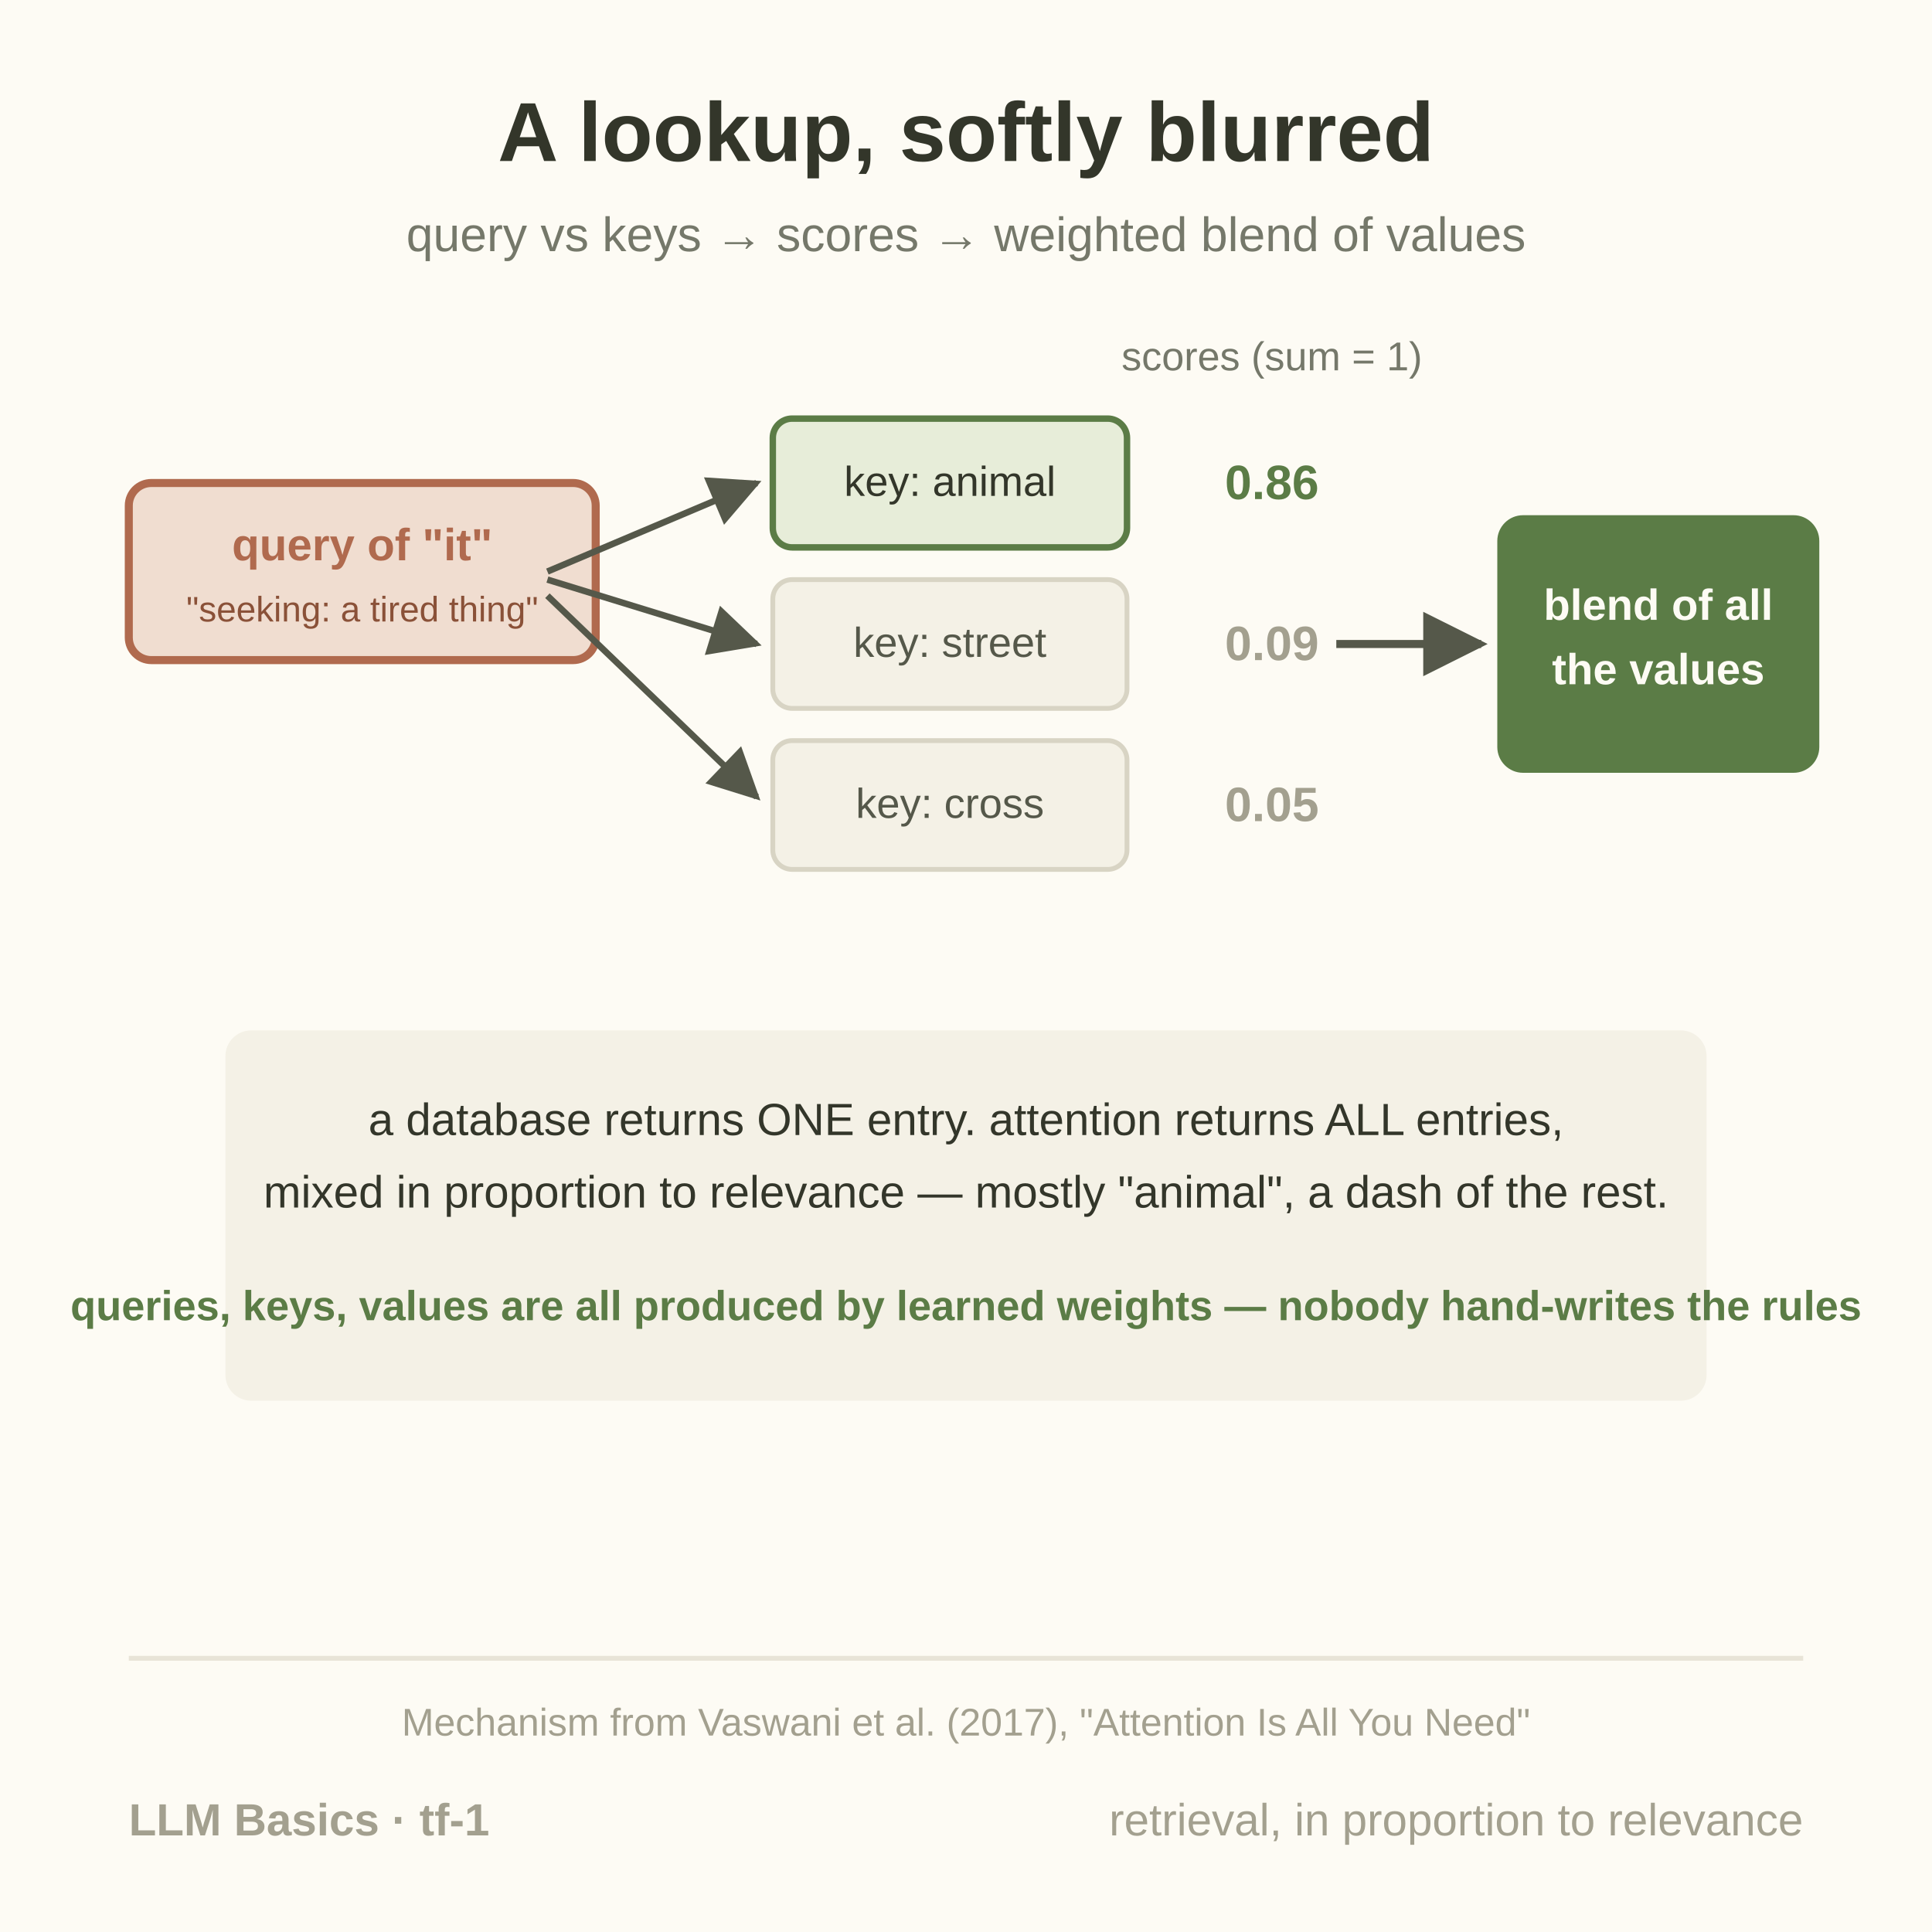
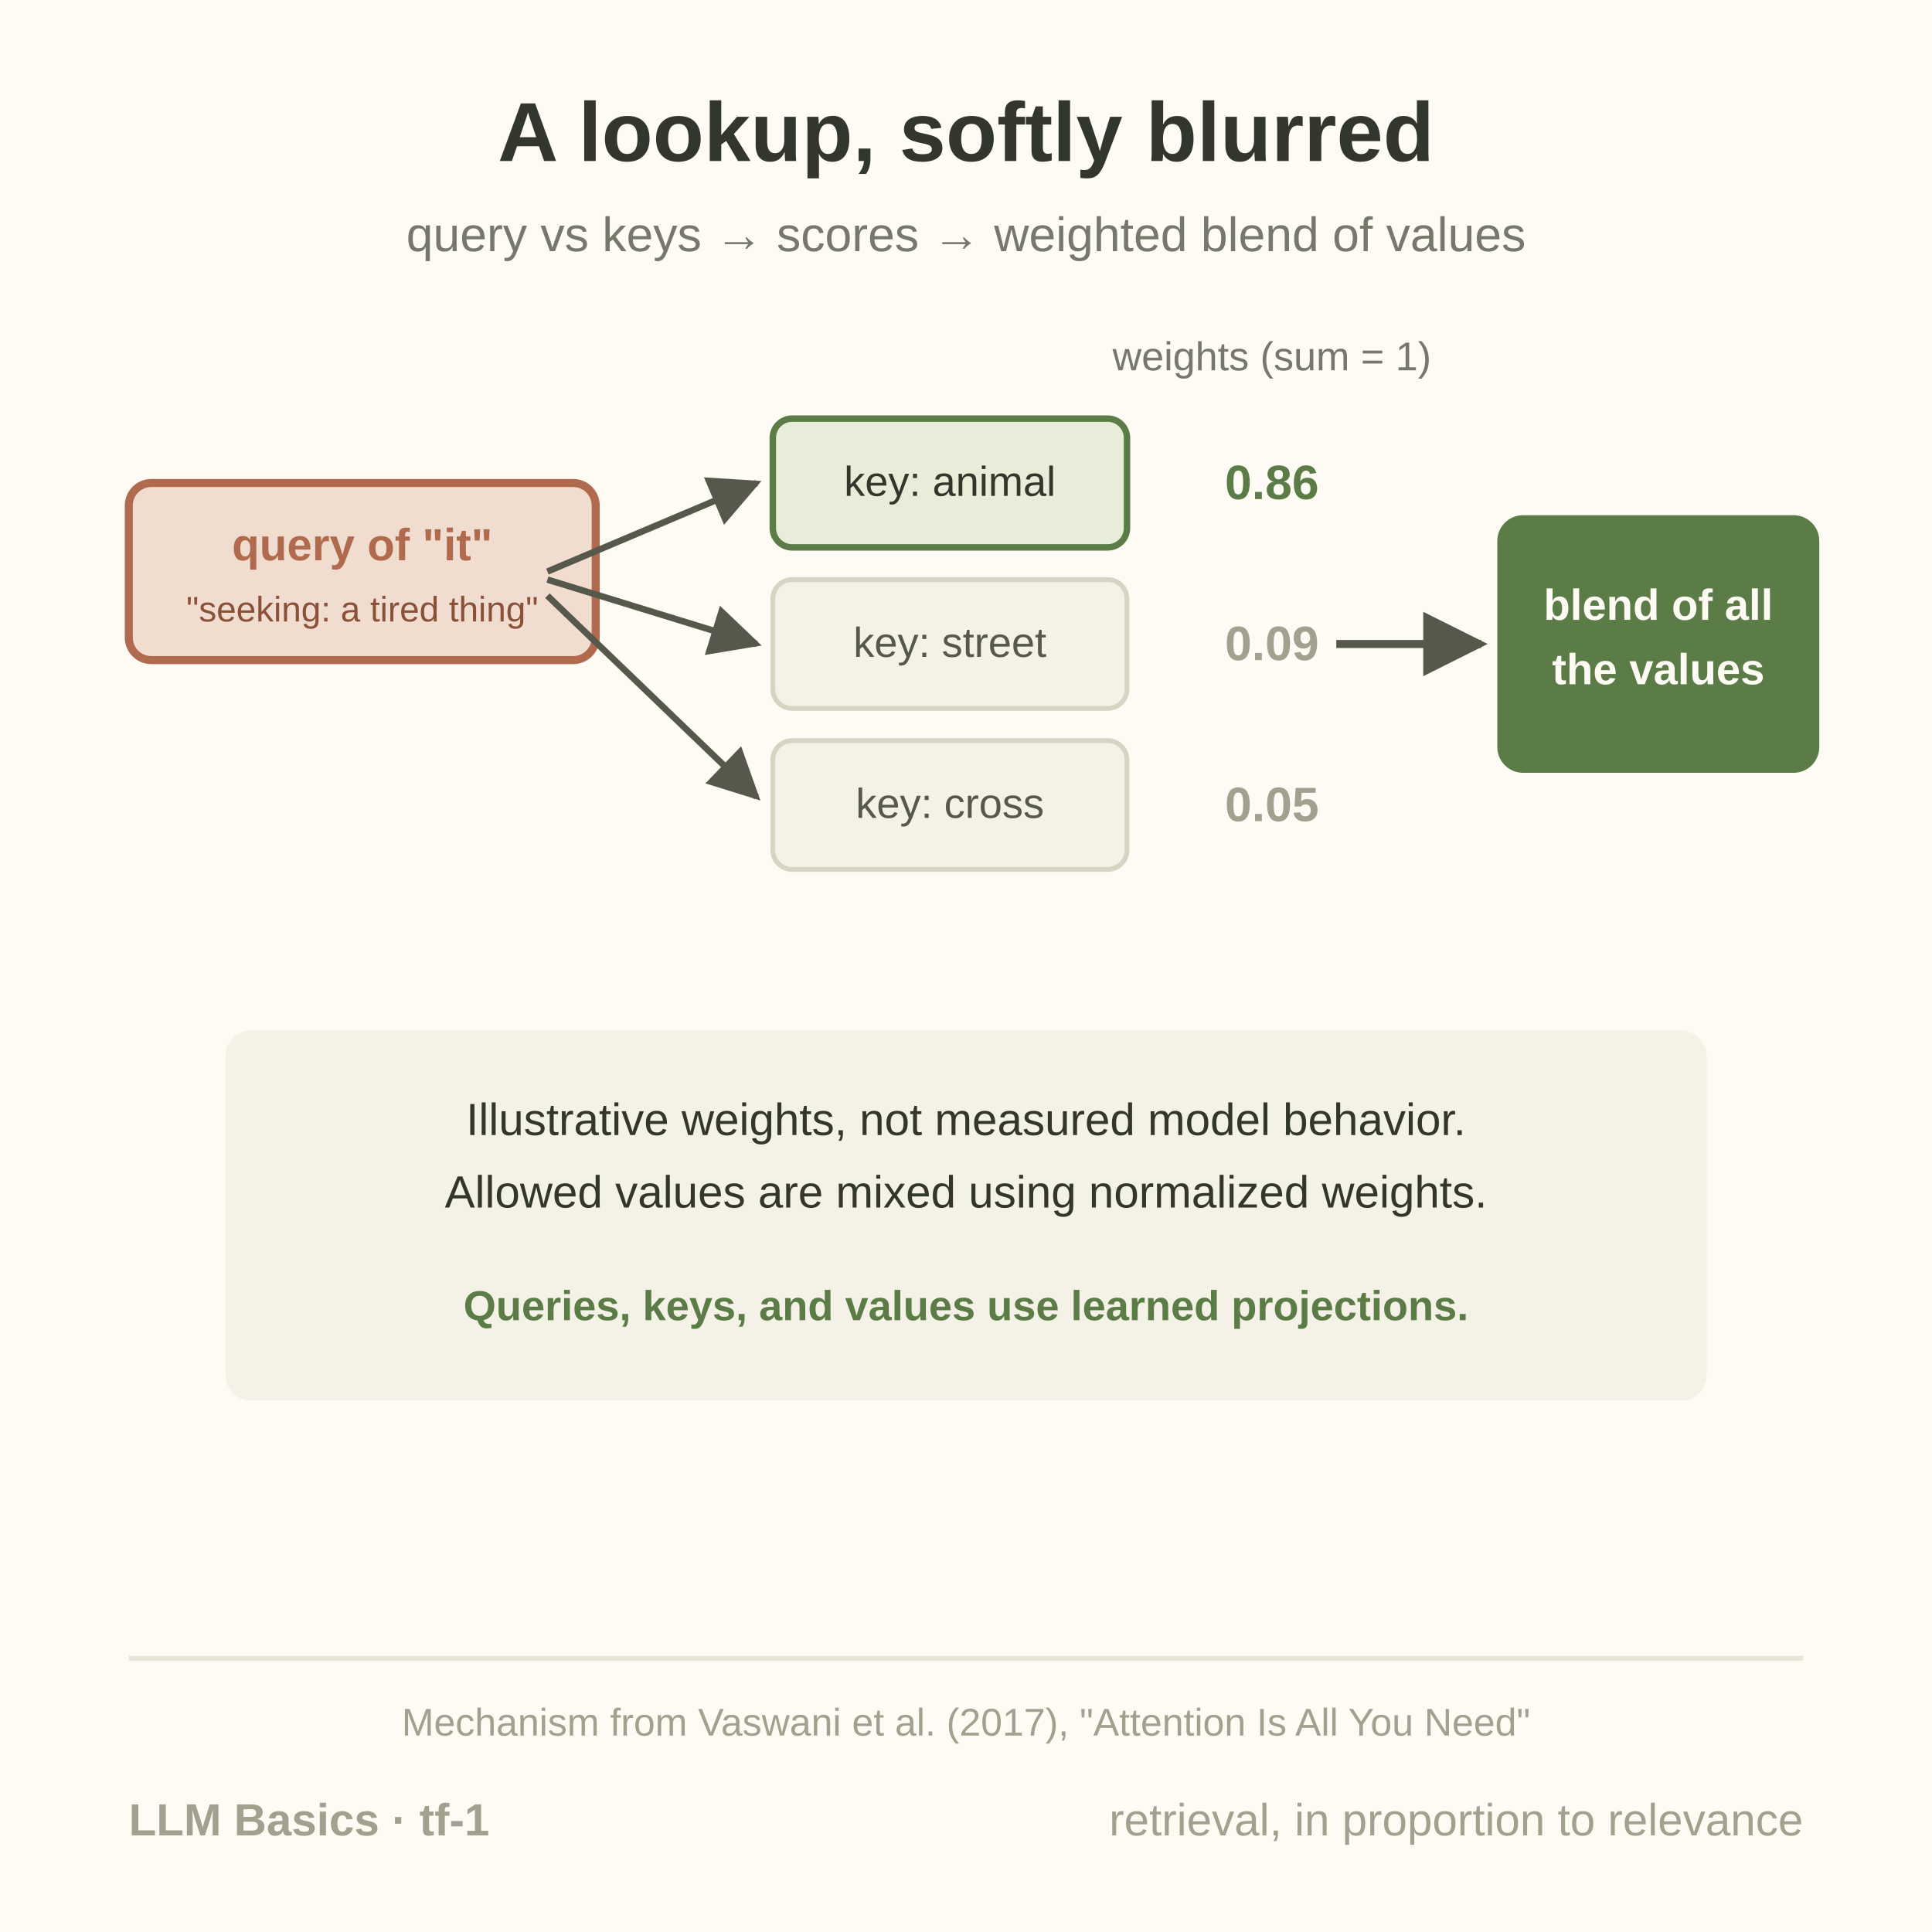
<svg xmlns="http://www.w3.org/2000/svg" width="1200" height="1200" viewBox="0 0 1200 1200">
  <rect width="1200" height="1200" fill="#fdfbf4" />
  <defs>
    <marker id="a" viewBox="0 0 10 10" refX="9" refY="5" markerWidth="8" markerHeight="8" orient="auto-start-reverse">
      <path d="M 0 0 L 10 5 L 0 10 z" fill="#55584a" />
    </marker>
  </defs>
  <text x="600" y="100" text-anchor="middle" font-family="Helvetica Neue, Arial, sans-serif" font-size="52" font-weight="700" fill="#33362a">A lookup, softly blurred</text>
  <text x="600" y="156" text-anchor="middle" font-family="Helvetica Neue, Arial, sans-serif" font-size="30" fill="#75786a">query vs keys → scores → weighted blend of values</text>
  <g font-family="Helvetica Neue, Arial, sans-serif">
    <rect x="80" y="300" width="290" height="110" rx="14" fill="#f0ddd0" stroke="#b06a4e" stroke-width="5" />
    <text x="225" y="348" text-anchor="middle" font-size="28" font-weight="700" fill="#b06a4e">query of "it"</text>
    <text x="225" y="386" text-anchor="middle" font-size="22" fill="#8a5138">"seeking: a tired thing"</text>
    <g font-size="26" text-anchor="middle">
      <rect x="480" y="260" width="220" height="80" rx="12" fill="#e7edd9" stroke="#5b7c46" stroke-width="4" />
      <text x="590" y="308" fill="#33362a">key: animal</text>
      <rect x="480" y="360" width="220" height="80" rx="12" fill="#f4f1e6" stroke="#d8d4c4" stroke-width="3" />
      <text x="590" y="408" fill="#55584a">key: street</text>
      <rect x="480" y="460" width="220" height="80" rx="12" fill="#f4f1e6" stroke="#d8d4c4" stroke-width="3" />
      <text x="590" y="508" fill="#55584a">key: cross</text>
    </g>
    <line x1="340" y1="355" x2="470" y2="300" stroke="#55584a" stroke-width="4" marker-end="url(#a)" />
    <line x1="340" y1="360" x2="470" y2="400" stroke="#55584a" stroke-width="4" marker-end="url(#a)" />
    <line x1="340" y1="370" x2="470" y2="495" stroke="#55584a" stroke-width="4" marker-end="url(#a)" />
    <g font-size="30" font-weight="700" text-anchor="middle">
      <text x="790" y="310" fill="#5b7c46">0.86</text>
      <text x="790" y="410" fill="#a3a08f">0.09</text>
      <text x="790" y="510" fill="#a3a08f">0.05</text>
    </g>
-     <text x="790" y="230" text-anchor="middle" font-size="25" fill="#75786a">scores (sum = 1)</text>
+     <text x="790" y="230" text-anchor="middle" font-size="25" fill="#75786a">weights (sum = 1)</text>
    <line x1="830" y1="400" x2="920" y2="400" stroke="#55584a" stroke-width="5" marker-end="url(#a)" />
    <rect x="930" y="320" width="200" height="160" rx="16" fill="#5b7c46" />
    <text x="1030" y="385" text-anchor="middle" font-size="27" font-weight="700" fill="#fdfbf4">blend of all</text>
    <text x="1030" y="425" text-anchor="middle" font-size="27" font-weight="700" fill="#fdfbf4">the values</text>
    <rect x="140" y="640" width="920" height="230" rx="16" fill="#f4f1e6" />
-     <text x="600" y="705" text-anchor="middle" font-size="28" fill="#33362a">a database returns ONE entry. attention returns ALL entries,</text>
-     <text x="600" y="750" text-anchor="middle" font-size="28" fill="#33362a">mixed in proportion to relevance — mostly "animal", a dash of the rest.</text>
-     <text x="600" y="820" text-anchor="middle" font-size="26" font-weight="700" fill="#5b7c46">queries, keys, values are all produced by learned weights — nobody hand-writes the rules</text>
+     <text x="600" y="705" text-anchor="middle" font-size="28" fill="#33362a">Illustrative weights, not measured model behavior.</text>
+     <text x="600" y="750" text-anchor="middle" font-size="28" fill="#33362a">Allowed values are mixed using normalized weights.</text>
+     <text x="600" y="820" text-anchor="middle" font-size="26" font-weight="700" fill="#5b7c46">Queries, keys, and values use learned projections.</text>
  </g>
  <line x1="80" y1="1030" x2="1120" y2="1030" stroke="#e8e4d7" stroke-width="3" />
  <text x="600" y="1078" text-anchor="middle" font-family="Helvetica Neue, Arial, sans-serif" font-size="24" fill="#a3a08f">Mechanism from Vaswani et al. (2017), "Attention Is All You Need"</text>
  <text x="80" y="1140" font-family="Helvetica Neue, Arial, sans-serif" font-size="28" font-weight="600" fill="#a3a08f">LLM Basics · tf-1</text>
  <text x="1120" y="1140" text-anchor="end" font-family="Helvetica Neue, Arial, sans-serif" font-size="28" fill="#a3a08f">retrieval, in proportion to relevance</text>
</svg>
